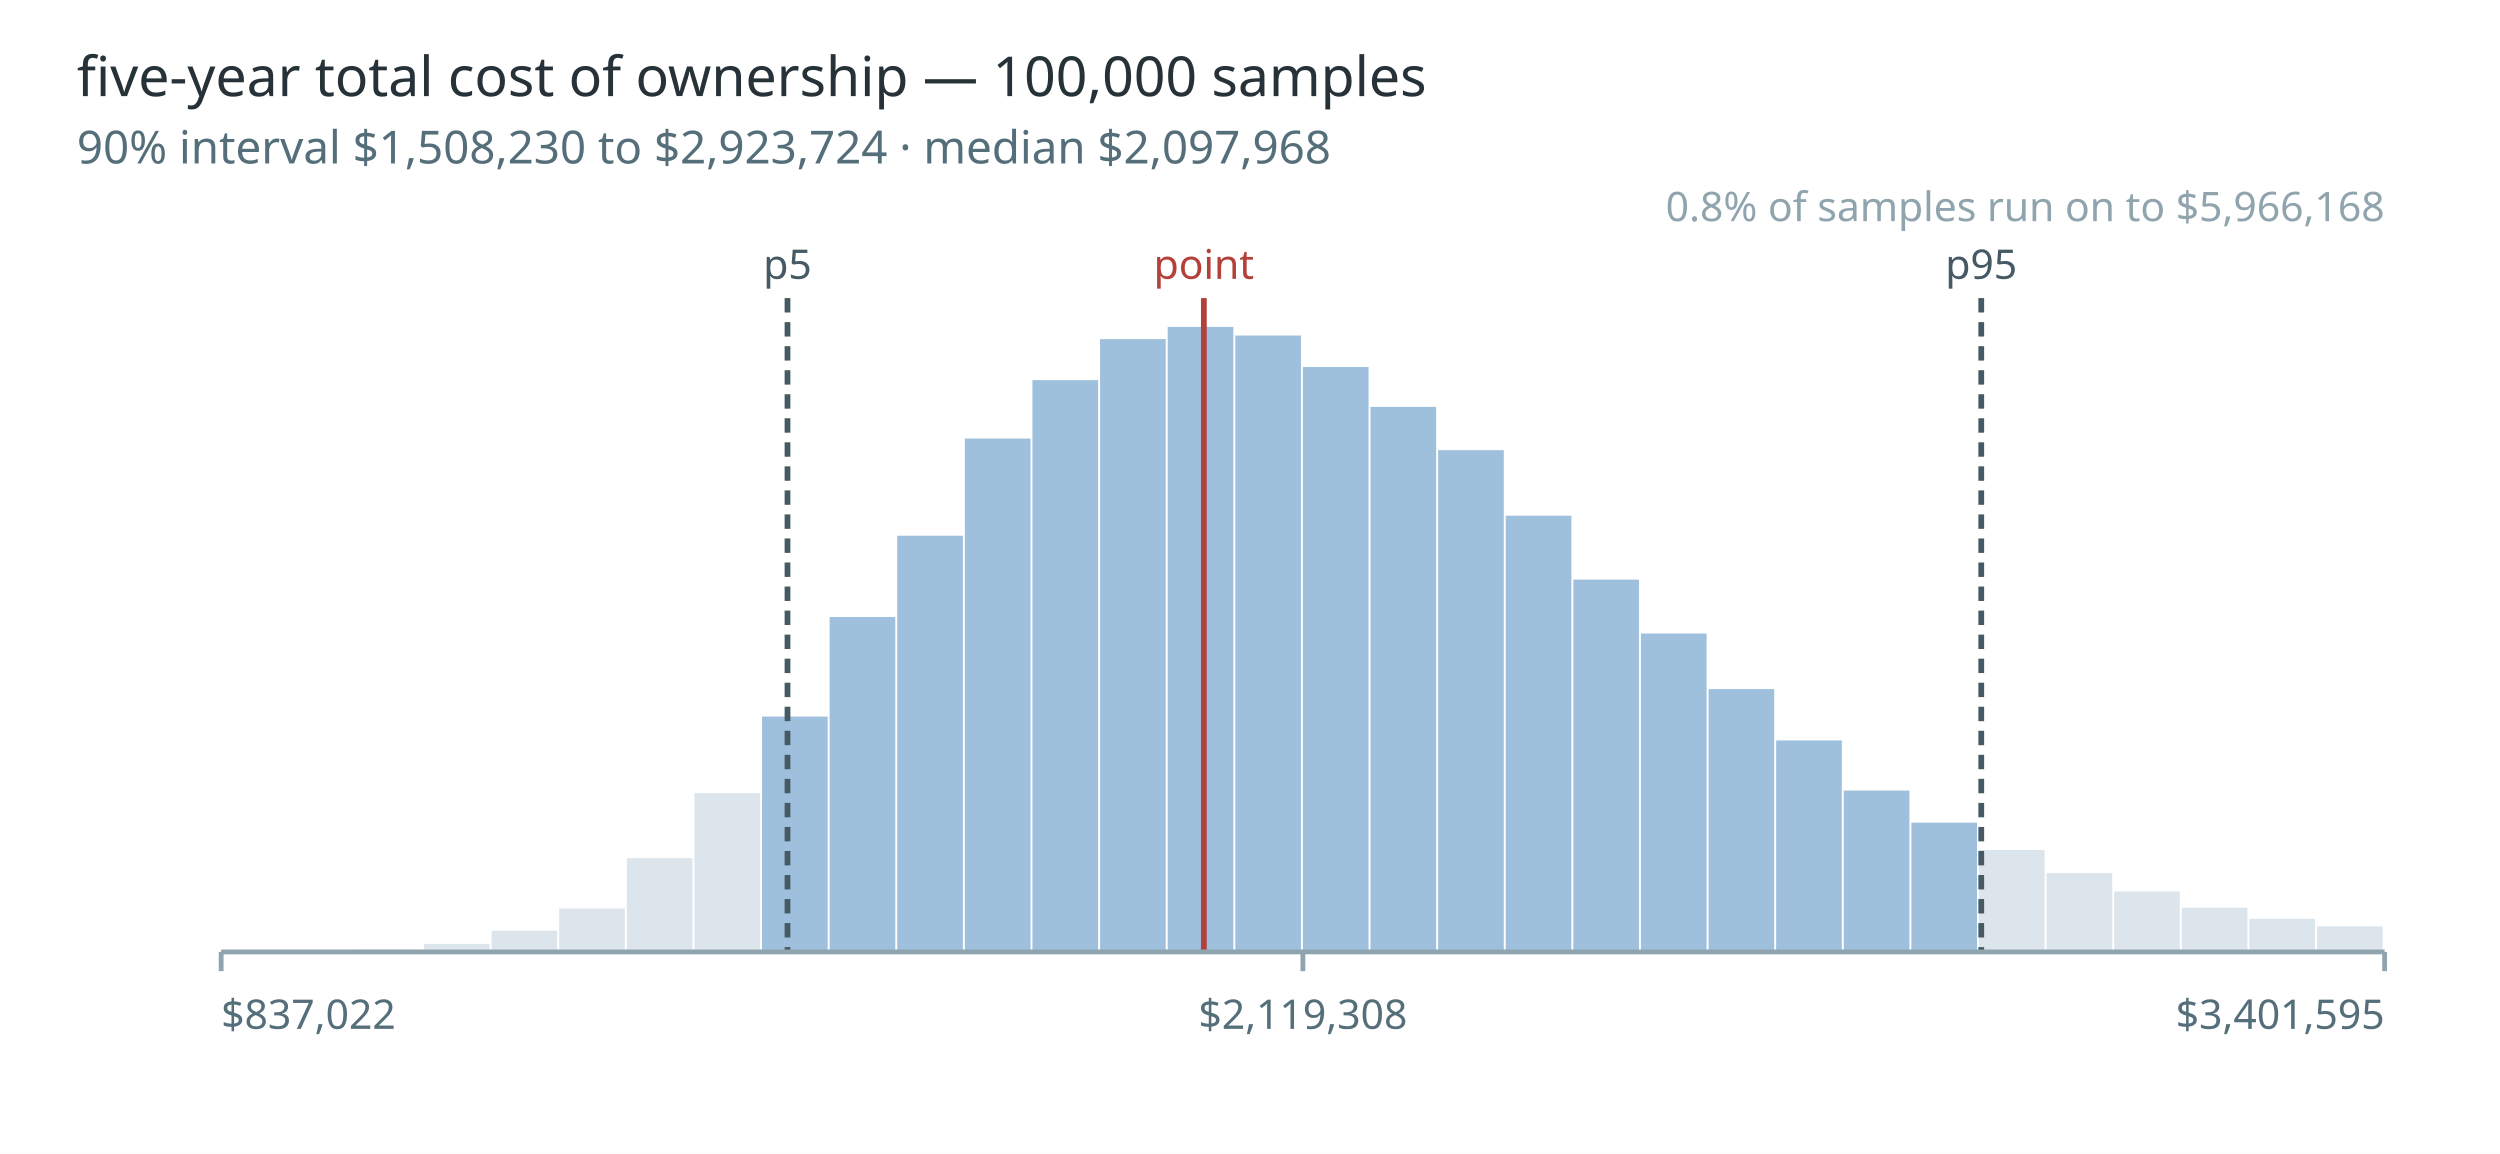
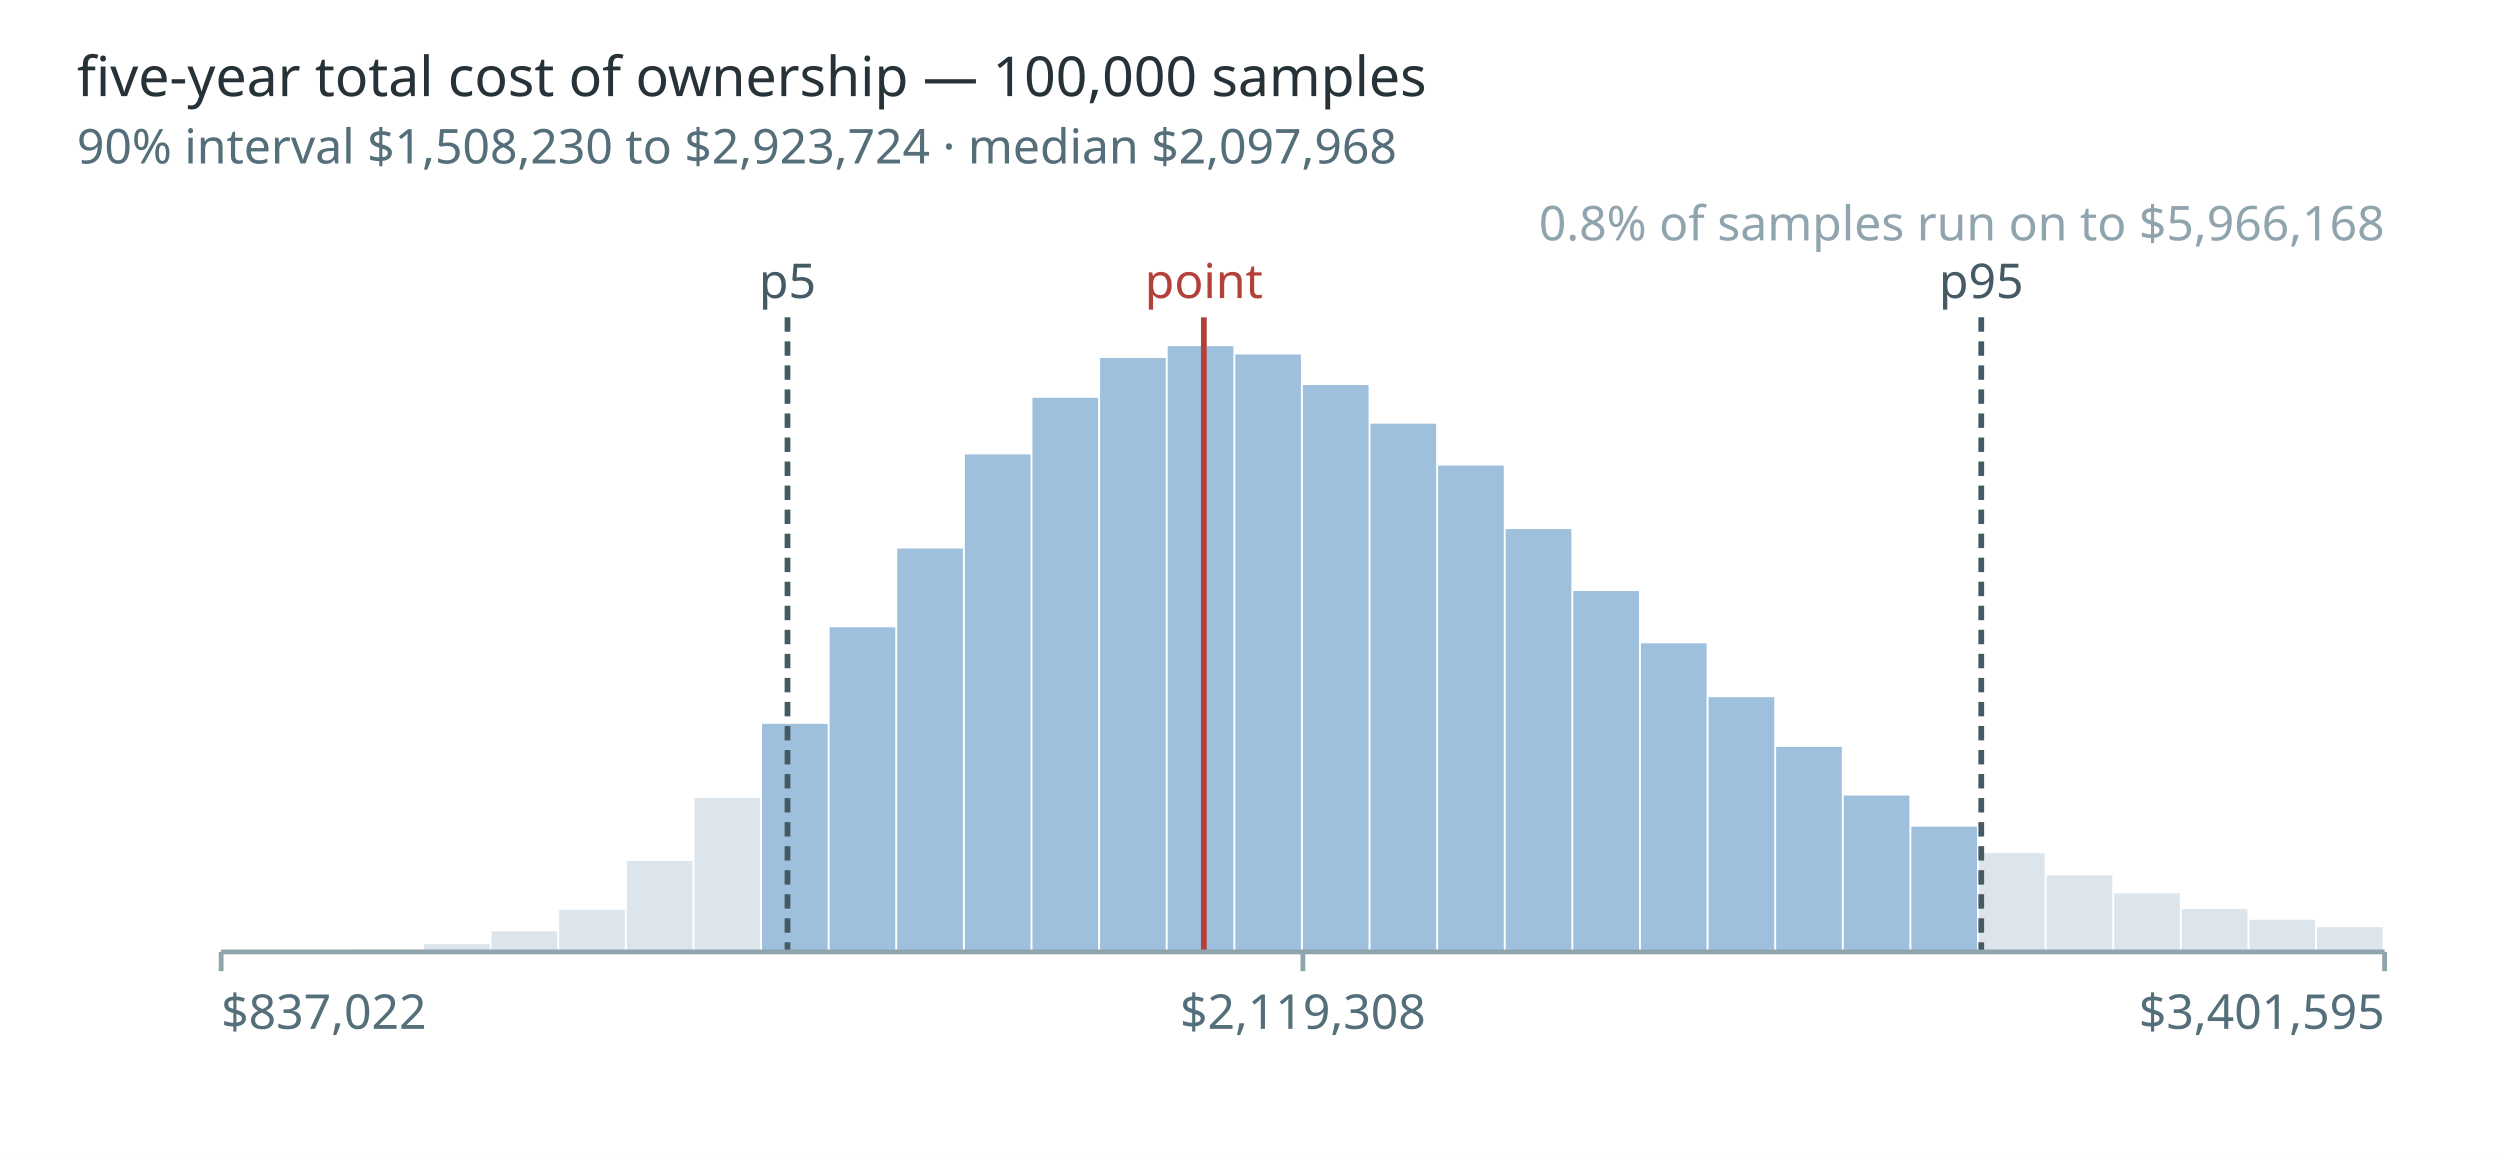
<svg xmlns="http://www.w3.org/2000/svg" viewBox="0 0 520 240" width="520" height="240" role="img" font-family="system-ui, sans-serif">
  <rect width="520" height="240" fill="#ffffff" />
  <text x="16" y="20" font-size="11.5" fill="#263238">five-year total cost of ownership — 100,000 samples</text>
-   <text x="16" y="34" font-size="9.5" fill="#546e7a">90% interval $1,508,230 to $2,923,724 · median $2,097,968</text>
+   <text x="16" y="34" font-size="10" fill="#546e7a">90% interval $1,508,230 to $2,923,724 · median $2,097,968</text>
  <rect x="46.00" y="197.95" width="13.66" height="0.05" fill="#dde5ec" />
  <rect x="60.06" y="197.88" width="13.66" height="0.12" fill="#dde5ec" />
-   <rect x="74.13" y="197.52" width="13.66" height="0.48" fill="#dde5ec" />
-   <rect x="88.19" y="196.33" width="13.66" height="1.67" fill="#dde5ec" />
-   <rect x="102.25" y="193.59" width="13.66" height="4.41" fill="#dde5ec" />
-   <rect x="116.31" y="188.97" width="13.66" height="9.03" fill="#dde5ec" />
-   <rect x="130.38" y="178.49" width="13.66" height="19.51" fill="#dde5ec" />
-   <rect x="144.44" y="164.95" width="13.66" height="33.05" fill="#dde5ec" />
-   <rect x="158.50" y="149.05" width="13.66" height="48.95" fill="#9fc0dd" />
-   <rect x="172.56" y="128.33" width="13.66" height="69.67" fill="#9fc0dd" />
-   <rect x="186.62" y="111.43" width="13.66" height="86.57" fill="#9fc0dd" />
-   <rect x="200.69" y="91.22" width="13.66" height="106.78" fill="#9fc0dd" />
-   <rect x="214.75" y="79.07" width="13.66" height="118.93" fill="#9fc0dd" />
-   <rect x="228.81" y="70.54" width="13.66" height="127.46" fill="#9fc0dd" />
-   <rect x="242.88" y="68.00" width="13.66" height="130.00" fill="#9fc0dd" />
-   <rect x="256.94" y="69.79" width="13.66" height="128.21" fill="#9fc0dd" />
-   <rect x="271.00" y="76.33" width="13.66" height="121.67" fill="#9fc0dd" />
-   <rect x="285.06" y="84.63" width="13.66" height="113.37" fill="#9fc0dd" />
-   <rect x="299.13" y="93.63" width="13.66" height="104.37" fill="#9fc0dd" />
-   <rect x="313.19" y="107.26" width="13.66" height="90.74" fill="#9fc0dd" />
-   <rect x="327.25" y="120.56" width="13.66" height="77.44" fill="#9fc0dd" />
-   <rect x="341.31" y="131.77" width="13.66" height="66.23" fill="#9fc0dd" />
-   <rect x="355.38" y="143.33" width="13.66" height="54.67" fill="#9fc0dd" />
-   <rect x="369.44" y="154.01" width="13.66" height="43.99" fill="#9fc0dd" />
-   <rect x="383.50" y="164.44" width="13.66" height="33.56" fill="#9fc0dd" />
-   <rect x="397.56" y="171.11" width="13.66" height="26.89" fill="#9fc0dd" />
-   <rect x="411.62" y="176.79" width="13.66" height="21.21" fill="#dde5ec" />
-   <rect x="425.69" y="181.58" width="13.66" height="16.42" fill="#dde5ec" />
-   <rect x="439.75" y="185.43" width="13.66" height="12.57" fill="#dde5ec" />
-   <rect x="453.81" y="188.80" width="13.66" height="9.20" fill="#dde5ec" />
-   <rect x="467.87" y="191.10" width="13.66" height="6.90" fill="#dde5ec" />
-   <rect x="481.94" y="192.68" width="13.66" height="5.32" fill="#dde5ec" />
-   <line x1="163.8" y1="62" x2="163.8" y2="198" stroke="#455a64" stroke-width="1.2" stroke-dasharray="3 2" />
-   <text x="163.8" y="58" font-size="8.5" text-anchor="middle" fill="#455a64">p5</text>
-   <line x1="250.4" y1="62" x2="250.4" y2="198" stroke="#b3413a" stroke-width="1.2" />
-   <text x="250.4" y="58" font-size="8.5" text-anchor="middle" fill="#b3413a">point</text>
-   <line x1="412.1" y1="62" x2="412.1" y2="198" stroke="#455a64" stroke-width="1.2" stroke-dasharray="3 2" />
-   <text x="412.1" y="58" font-size="8.5" text-anchor="middle" fill="#455a64">p95</text>
+   <rect x="74.13" y="197.54" width="13.66" height="0.46" fill="#dde5ec" />
+   <rect x="88.19" y="196.38" width="13.66" height="1.62" fill="#dde5ec" />
+   <rect x="102.25" y="193.72" width="13.66" height="4.28" fill="#dde5ec" />
+   <rect x="116.31" y="189.25" width="13.66" height="8.75" fill="#dde5ec" />
+   <rect x="130.38" y="179.09" width="13.66" height="18.91" fill="#dde5ec" />
+   <rect x="144.44" y="165.96" width="13.66" height="32.04" fill="#dde5ec" />
+   <rect x="158.50" y="150.56" width="13.66" height="47.44" fill="#9fc0dd" />
+   <rect x="172.56" y="130.48" width="13.66" height="67.52" fill="#9fc0dd" />
+   <rect x="186.62" y="114.09" width="13.66" height="83.91" fill="#9fc0dd" />
+   <rect x="200.69" y="94.51" width="13.66" height="103.49" fill="#9fc0dd" />
+   <rect x="214.75" y="82.73" width="13.66" height="115.27" fill="#9fc0dd" />
+   <rect x="228.81" y="74.46" width="13.66" height="123.54" fill="#9fc0dd" />
+   <rect x="242.88" y="72.00" width="13.66" height="126.00" fill="#9fc0dd" />
+   <rect x="256.94" y="73.73" width="13.66" height="124.27" fill="#9fc0dd" />
+   <rect x="271.00" y="80.08" width="13.66" height="117.92" fill="#9fc0dd" />
+   <rect x="285.06" y="88.12" width="13.66" height="109.88" fill="#9fc0dd" />
+   <rect x="299.13" y="96.84" width="13.66" height="101.16" fill="#9fc0dd" />
+   <rect x="313.19" y="110.05" width="13.66" height="87.95" fill="#9fc0dd" />
+   <rect x="327.25" y="122.94" width="13.66" height="75.06" fill="#9fc0dd" />
+   <rect x="341.31" y="133.81" width="13.66" height="64.19" fill="#9fc0dd" />
+   <rect x="355.38" y="145.01" width="13.66" height="52.99" fill="#9fc0dd" />
+   <rect x="369.44" y="155.36" width="13.66" height="42.64" fill="#9fc0dd" />
+   <rect x="383.50" y="165.47" width="13.66" height="32.53" fill="#9fc0dd" />
+   <rect x="397.56" y="171.94" width="13.66" height="26.06" fill="#9fc0dd" />
+   <rect x="411.62" y="177.44" width="13.66" height="20.56" fill="#dde5ec" />
+   <rect x="425.69" y="182.08" width="13.66" height="15.92" fill="#dde5ec" />
+   <rect x="439.75" y="185.81" width="13.66" height="12.19" fill="#dde5ec" />
+   <rect x="453.81" y="189.08" width="13.66" height="8.92" fill="#dde5ec" />
+   <rect x="467.87" y="191.31" width="13.66" height="6.69" fill="#dde5ec" />
+   <rect x="481.94" y="192.85" width="13.66" height="5.15" fill="#dde5ec" />
+   <line x1="163.8" y1="66" x2="163.8" y2="198" stroke="#455a64" stroke-width="1.2" stroke-dasharray="3 2" />
+   <text x="163.8" y="62" font-size="10" text-anchor="middle" fill="#455a64">p5</text>
+   <line x1="250.4" y1="66" x2="250.4" y2="198" stroke="#b3413a" stroke-width="1.2" />
+   <text x="250.4" y="62" font-size="10" text-anchor="middle" fill="#b3413a">point</text>
+   <line x1="412.1" y1="66" x2="412.1" y2="198" stroke="#455a64" stroke-width="1.2" stroke-dasharray="3 2" />
+   <text x="412.1" y="62" font-size="10" text-anchor="middle" fill="#455a64">p95</text>
  <line x1="46.0" y1="198.0" x2="496.0" y2="198.0" stroke="#90a4ae" stroke-width="1" />
  <line x1="46.0" y1="198.0" x2="46.0" y2="202.0" stroke="#90a4ae" />
-   <text x="46.0" y="214.0" font-size="8.5" text-anchor="start" fill="#546e7a">$837,022</text>
+   <text x="46.0" y="214.0" font-size="10" text-anchor="start" fill="#546e7a">$837,022</text>
  <line x1="271.0" y1="198.0" x2="271.0" y2="202.0" stroke="#90a4ae" />
-   <text x="271.0" y="214.0" font-size="8.5" text-anchor="middle" fill="#546e7a">$2,119,308</text>
+   <text x="271.0" y="214.0" font-size="10" text-anchor="middle" fill="#546e7a">$2,119,308</text>
  <line x1="496.0" y1="198.0" x2="496.0" y2="202.0" stroke="#90a4ae" />
-   <text x="496.0" y="214.0" font-size="8.5" text-anchor="end" fill="#546e7a">$3,401,595</text>
-   <text x="496" y="46" font-size="8.5" text-anchor="end" fill="#90a4ae">0.8% of samples run on to $5,966,168</text>
+   <text x="496.0" y="214.0" font-size="10" text-anchor="end" fill="#546e7a">$3,401,595</text>
+   <text x="496" y="50" font-size="10" text-anchor="end" fill="#90a4ae">0.8% of samples run on to $5,966,168</text>
</svg>
